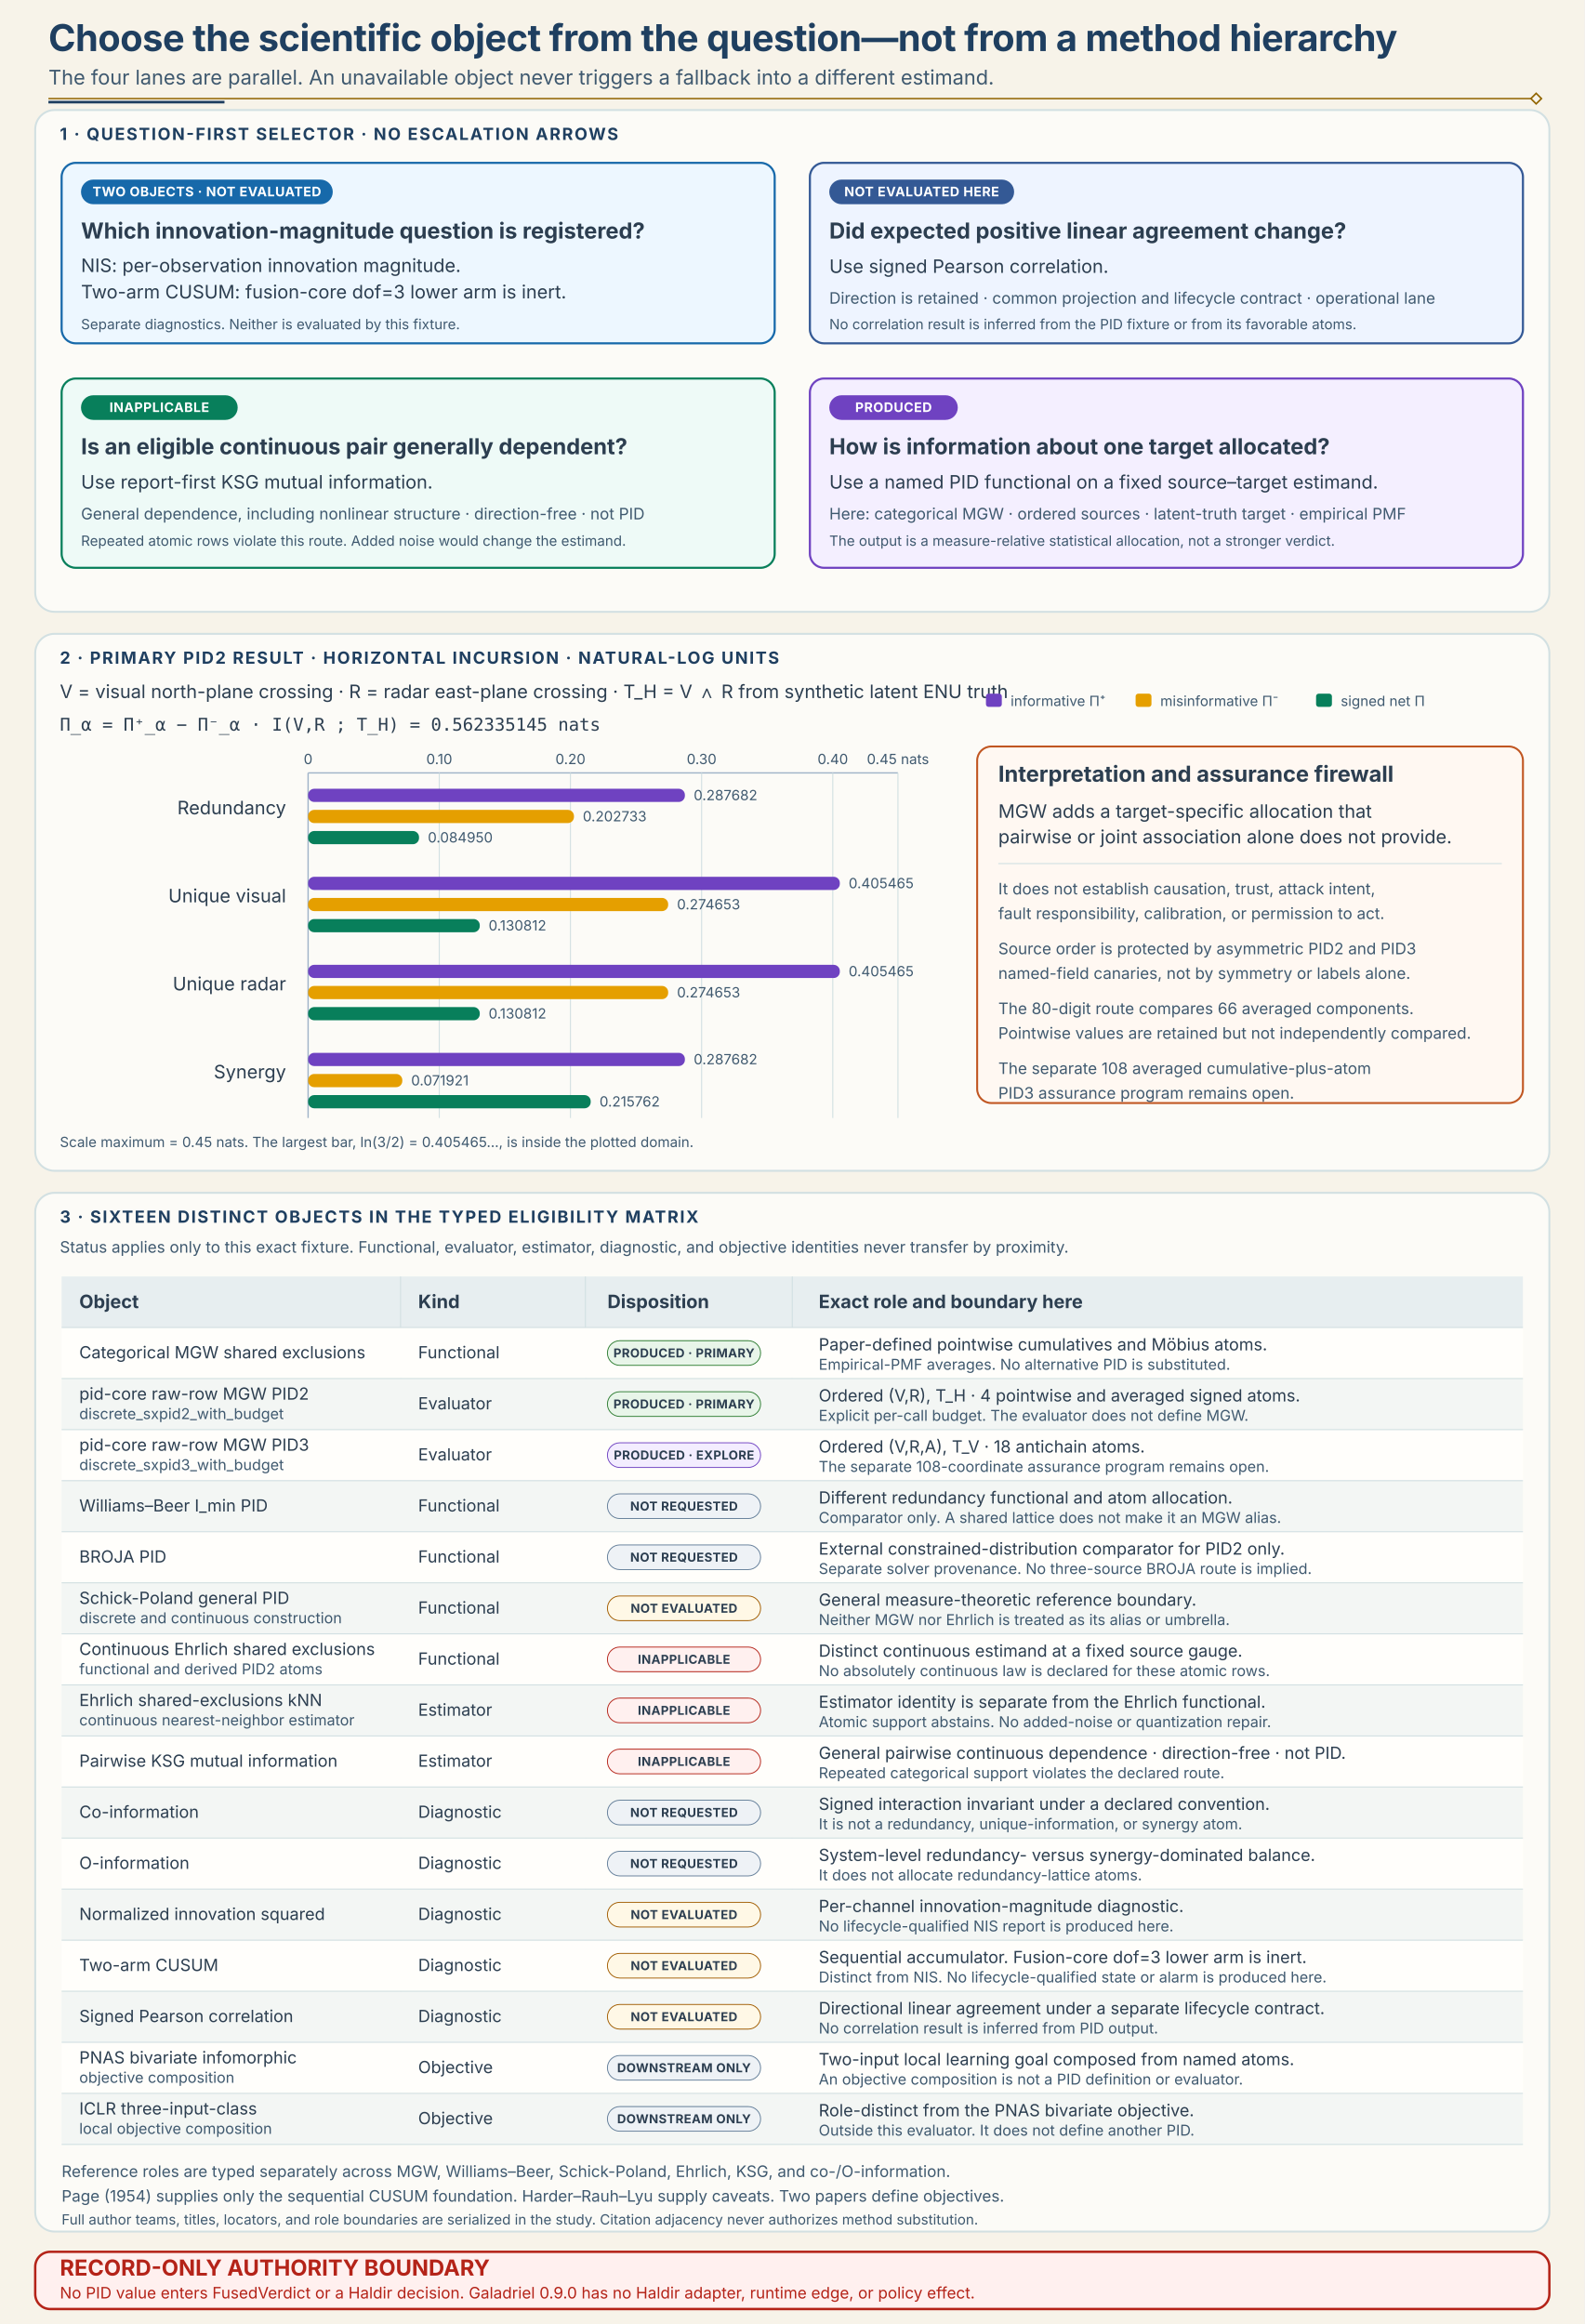
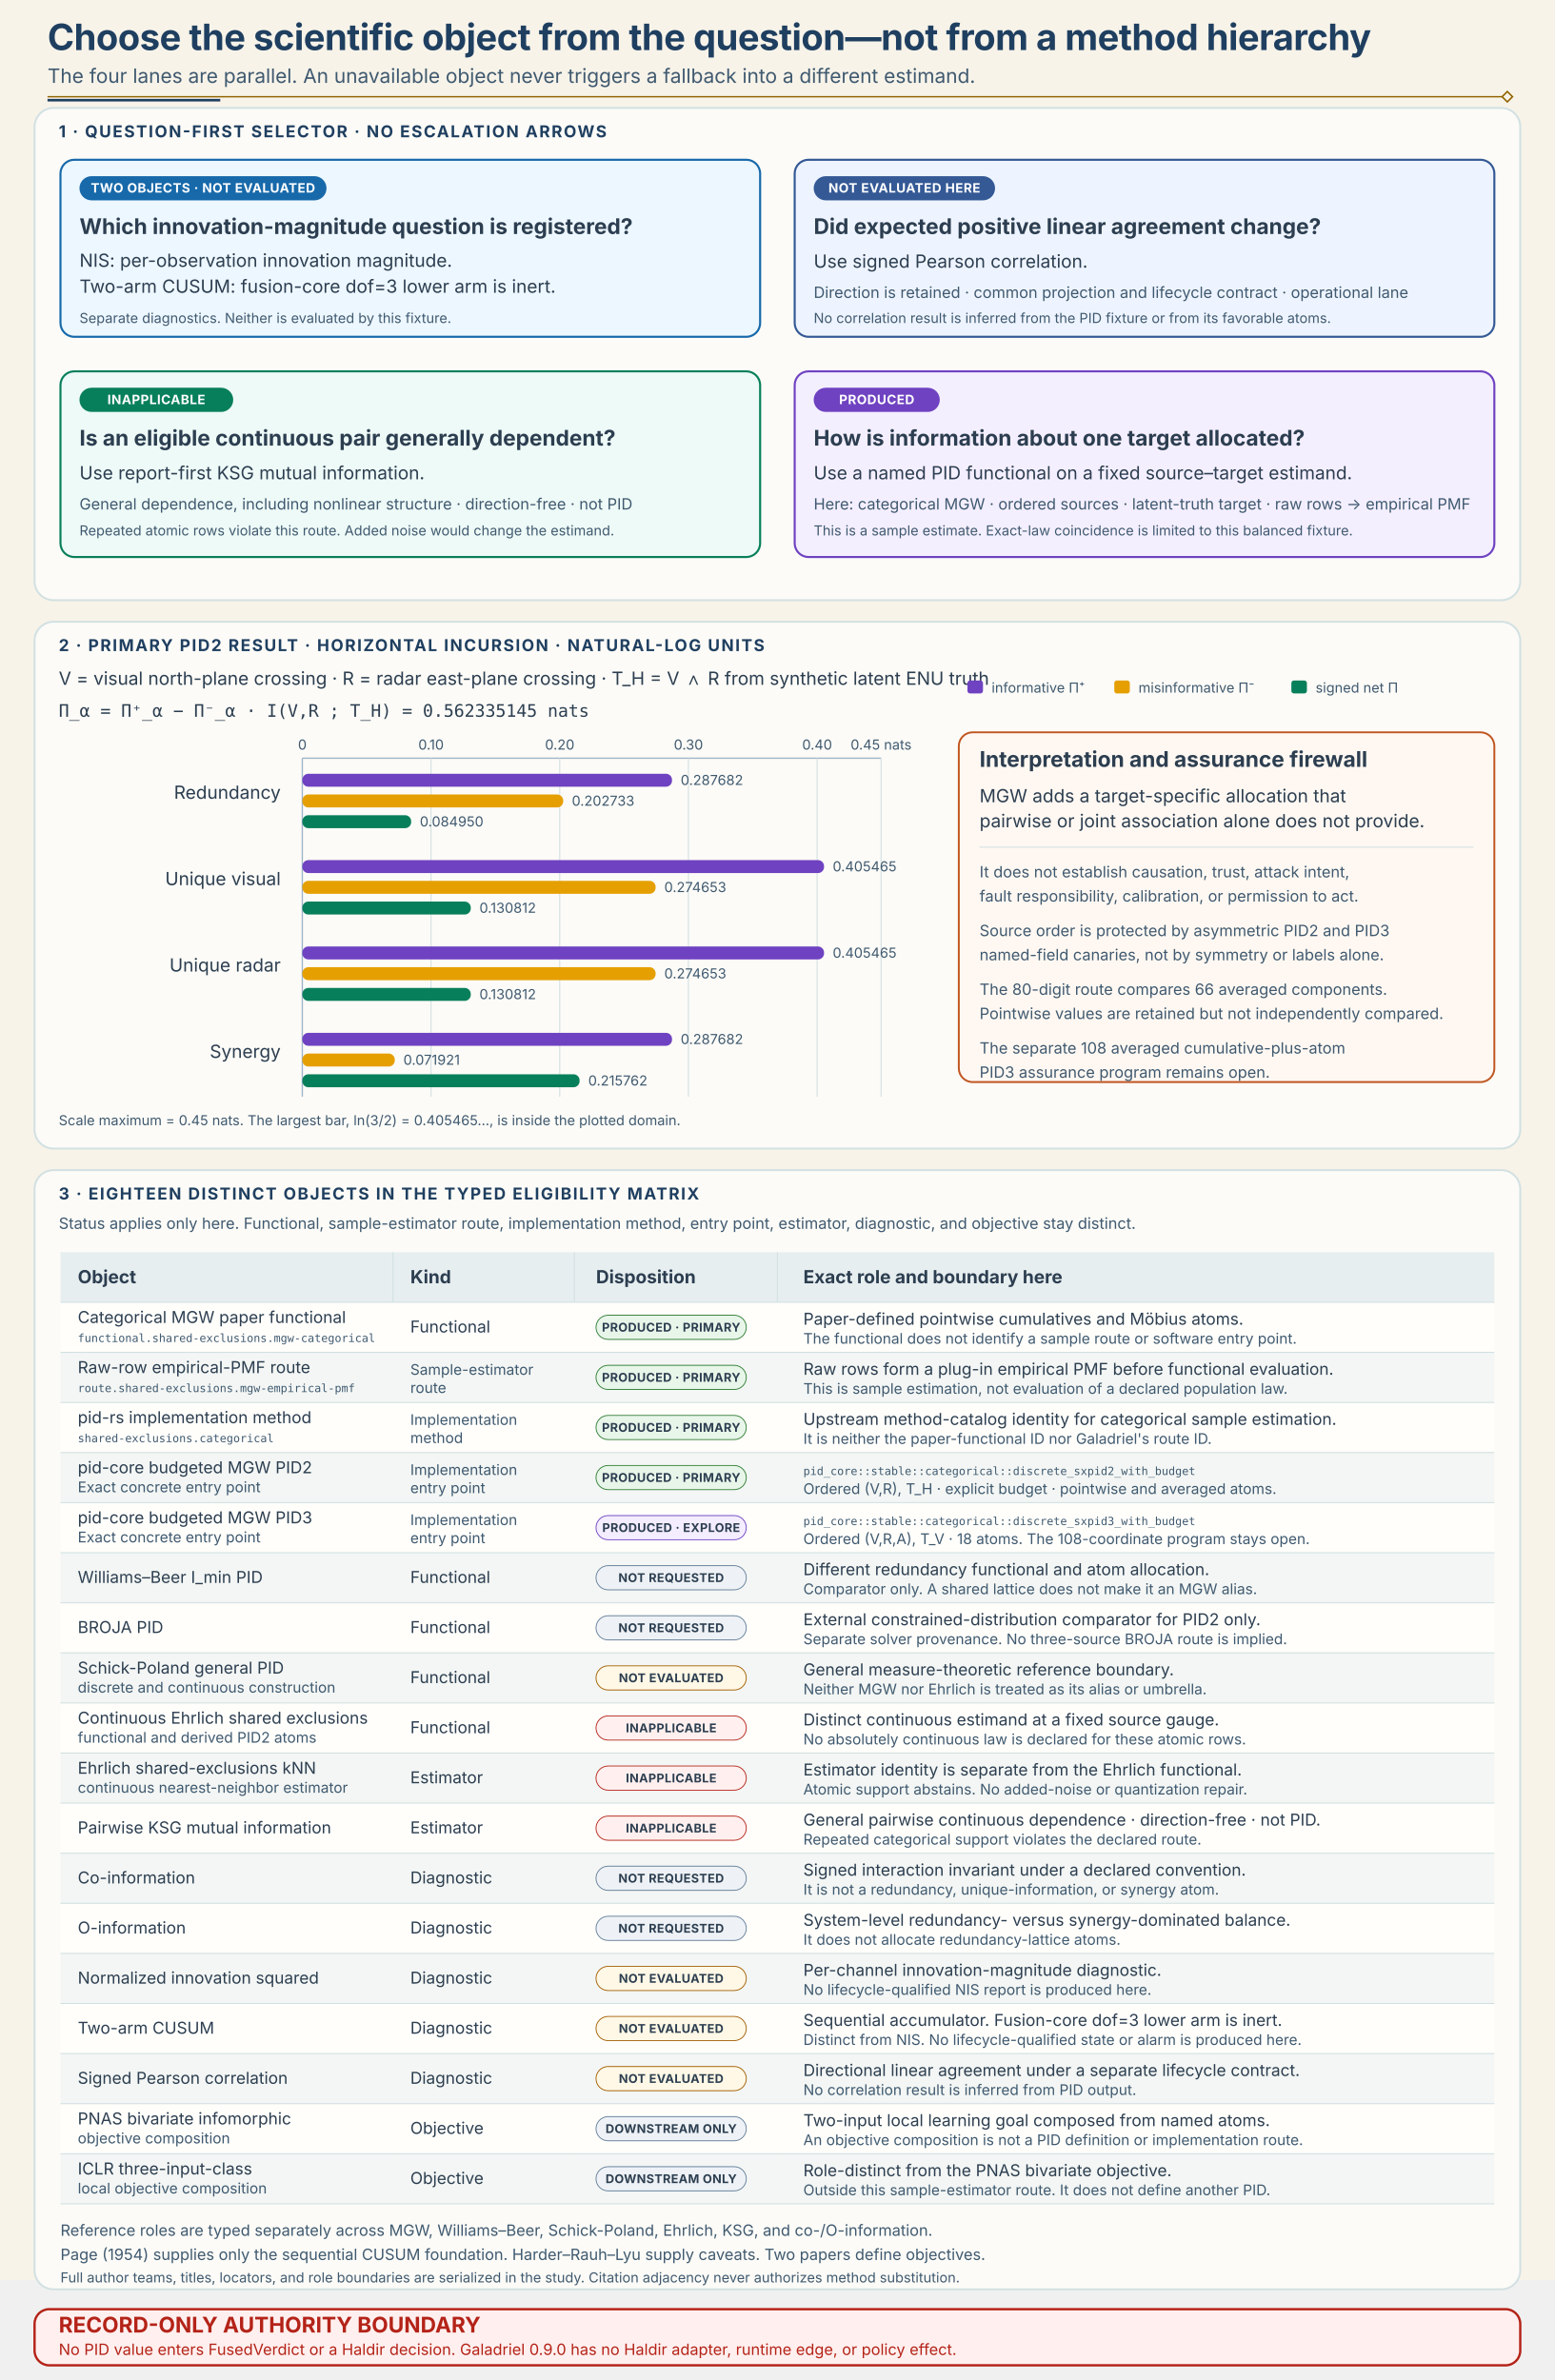
- <svg xmlns="http://www.w3.org/2000/svg" width="1800" height="2640" viewBox="0 0 1800 2640" role="img" aria-labelledby="title desc" xml:lang="en" focusable="false">
+ <svg xmlns="http://www.w3.org/2000/svg" width="1800" height="2756" viewBox="0 0 1800 2756" role="img" aria-labelledby="title desc" xml:lang="en" focusable="false">
  <defs>
    <style>
      text { font-family: "Source Sans 3", "Source Sans Pro", Inter, "IBM Plex Sans", Arial, Helvetica, sans-serif; }
      .title { font-size: 42px; font-weight: 700; letter-spacing: -0.5px; fill: #1F3F60; }
      .subtitle { font-size: 23px; fill: #3F596F; }
      .section { font-size: 19px; font-weight: 700; letter-spacing: 1.7px; fill: #1F3F60; }
      .node-title { font-size: 25px; font-weight: 700; fill: #2C3E50; }
      .body { font-size: 21px; fill: #2C3E50; }
      .small { font-size: 18px; fill: #3F596F; }
      .tiny { font-size: 16px; fill: #3F596F; }
      .table-main { font-size: 19px; fill: #2C3E50; }
      .table-small { font-size: 17px; fill: #3F596F; }
+       .table-id { font-family: "IBM Plex Mono", Menlo, Consolas, monospace; font-size: 13px; fill: #3F596F; }
      .equation { font-family: "IBM Plex Mono", Menlo, Consolas, monospace; font-size: 20px; fill: #2C3E50; }
      .lane { fill: #FCFBF7; stroke: #D2E0E2; stroke-width: 2.2; }
      .operational { fill: #edf7ff; stroke: #1769aa; stroke-width: 2.4; }
      .direction { fill: #eef4ff; stroke: #345995; stroke-width: 2.4; }
      .dependence { fill: #eefaf7; stroke: #087f5b; stroke-width: 2.4; }
      .pid { fill: #f4efff; stroke: #6f42c1; stroke-width: 2.4; }
      .warning { fill: #fff8f2; stroke: #c05621; stroke-width: 2.2; }
      .firewall { fill: #fff0ef; stroke: #b42318; stroke-width: 2.7; }
      .row-a { fill: #FFFEFB; }
      .row-b { fill: #F3F6F4; }
      .grid { stroke: #D2E0E2; stroke-width: 1.2; }
      .axis { stroke: #9fb3c8; stroke-width: 1.5; }
      .info { fill: #6f42c1; }
      .misinfo { fill: #e59f00; }
      .net { fill: #087f5b; }
      .produced { fill: #e8f5e9; stroke: #2e7d32; }
      .explore { fill: #f3edff; stroke: #6f42c1; }
      .inapplicable { fill: #fff0ef; stroke: #b42318; }
      .separate { fill: #eef2f6; stroke: #627d98; }
      .not-evaluated { fill: #fff8e6; stroke: #a15c00; }
      .badge { font-size: 14px; font-weight: 700; letter-spacing: 0.35px; fill: #2C3E50; }
      .badge-light { font-size: 15px; font-weight: 700; fill: #ffffff; letter-spacing: 0.45px; }
      .danger-text { fill: #B42318; }
      .title-rule { stroke: #916400; stroke-width: 1.6; }
      .title-rule-accent { stroke: #1F3F60; stroke-width: 3; }
      .registration-diamond { fill: #F7F3E9; stroke: #916400; stroke-width: 1.8; }
    </style>
  </defs>
  <rect width="1800" height="2640" fill="#F7F3E9" />
  <text x="55" y="58" class="title">Choose the scientific object from the question—not from a method hierarchy</text>
  <text x="55" y="96" class="subtitle">The four lanes are parallel. An unavailable object never triggers a fallback into a different estimand.</text>
  <line x1="55" y1="112" x2="1745" y2="112" class="title-rule" aria-hidden="true" />
  <line x1="55" y1="116" x2="255" y2="116" class="title-rule-accent" aria-hidden="true" />
  <path d="M1745 106 L1751 112 L1745 118 L1739 112 Z" class="registration-diamond" aria-hidden="true" />
  <rect x="40" y="125" width="1720" height="570" rx="22" class="lane" />
  <text x="68" y="159" class="section">1 · QUESTION-FIRST SELECTOR · NO ESCALATION ARROWS</text>
  <rect x="70" y="185" width="810" height="205" rx="16" class="operational" />
  <rect x="92" y="204" width="286" height="28" rx="14" fill="#1769aa" />
  <text x="235" y="223" text-anchor="middle" class="badge-light">TWO OBJECTS · NOT EVALUATED</text>
  <text x="92" y="271" class="node-title">Which innovation-magnitude question is registered?</text>
  <text x="92" y="309" class="body">NIS: per-observation innovation magnitude.</text>
  <text x="92" y="339" class="body">Two-arm CUSUM: fusion-core dof=3 lower arm is inert.</text>
  <text x="92" y="374" class="tiny">Separate diagnostics. Neither is evaluated by this fixture.</text>
  <rect x="920" y="185" width="810" height="205" rx="16" class="direction" />
  <rect x="942" y="204" width="210" height="28" rx="14" fill="#345995" />
  <text x="1047" y="223" text-anchor="middle" class="badge-light">NOT EVALUATED HERE</text>
  <text x="942" y="271" class="node-title">Did expected positive linear agreement change?</text>
  <text x="942" y="310" class="body">Use signed Pearson correlation.</text>
  <text x="942" y="345" class="small">Direction is retained · common projection and lifecycle contract · operational lane</text>
  <text x="942" y="374" class="tiny">No correlation result is inferred from the PID fixture or from its favorable atoms.</text>
  <rect x="70" y="430" width="810" height="215" rx="16" class="dependence" />
  <rect x="92" y="449" width="178" height="28" rx="14" fill="#087f5b" />
  <text x="181" y="468" text-anchor="middle" class="badge-light">INAPPLICABLE</text>
  <text x="92" y="516" class="node-title">Is an eligible continuous pair generally dependent?</text>
  <text x="92" y="555" class="body">Use report-first KSG mutual information.</text>
  <text x="92" y="590" class="small">General dependence, including nonlinear structure · direction-free · not PID</text>
  <text x="92" y="620" class="tiny">Repeated atomic rows violate this route. Added noise would change the estimand.</text>
  <rect x="920" y="430" width="810" height="215" rx="16" class="pid" />
  <rect x="942" y="449" width="146" height="28" rx="14" fill="#6f42c1" />
  <text x="1015" y="468" text-anchor="middle" class="badge-light">PRODUCED</text>
  <text x="942" y="516" class="node-title">How is information about one target allocated?</text>
  <text x="942" y="555" class="body">Use a named PID functional on a fixed source–target estimand.</text>
-   <text x="942" y="590" class="small">Here: categorical MGW · ordered sources · latent-truth target · empirical PMF</text>
-   <text x="942" y="620" class="tiny">The output is a measure-relative statistical allocation, not a stronger verdict.</text>
+   <text x="942" y="590" class="small">Here: categorical MGW · ordered sources · latent-truth target · raw rows → empirical PMF</text>
+   <text x="942" y="620" class="tiny">This is a sample estimate. Exact-law coincidence is limited to this balanced fixture.</text>
  <rect x="40" y="720" width="1720" height="610" rx="22" class="lane" />
  <text x="68" y="754" class="section">2 · PRIMARY PID2 RESULT · HORIZONTAL INCURSION · NATURAL-LOG UNITS</text>
  <text x="68" y="793" class="body">V = visual north-plane crossing · R = radar east-plane crossing · T_H = V ∧ R from synthetic latent ENU truth</text>
  <text x="68" y="830" class="equation">Π_α = Π⁺_α − Π⁻_α     ·     I(V,R ; T_H) = 0.562335145 nats</text>
  <rect x="1120" y="788" width="18" height="15" rx="3" class="info" />
  <text x="1148" y="802" class="tiny">informative Π⁺</text>
  <rect x="1290" y="788" width="18" height="15" rx="3" class="misinfo" />
  <text x="1318" y="802" class="tiny">misinformative Π⁻</text>
  <rect x="1495" y="788" width="18" height="15" rx="3" class="net" />
  <text x="1523" y="802" class="tiny">signed net Π</text>
  <text x="350" y="868" text-anchor="middle" class="tiny">0</text>
  <text x="499" y="868" text-anchor="middle" class="tiny">0.10</text>
  <text x="648" y="868" text-anchor="middle" class="tiny">0.20</text>
  <text x="797" y="868" text-anchor="middle" class="tiny">0.30</text>
  <text x="946" y="868" text-anchor="middle" class="tiny">0.40</text>
  <text x="1020" y="868" text-anchor="middle" class="tiny">0.45 nats</text>
  <line x1="350" y1="878" x2="1020" y2="878" class="axis" />
  <line x1="350" y1="878" x2="350" y2="1270" class="axis" />
  <line x1="499" y1="878" x2="499" y2="1270" class="grid" />
  <line x1="648" y1="878" x2="648" y2="1270" class="grid" />
  <line x1="797" y1="878" x2="797" y2="1270" class="grid" />
  <line x1="946" y1="878" x2="946" y2="1270" class="grid" />
  <line x1="1020" y1="878" x2="1020" y2="1270" class="grid" />
  <text x="325" y="925" text-anchor="end" class="body">Redundancy</text>
  <rect x="350" y="896" width="428" height="15" rx="7" class="info" />
  <rect x="350" y="920" width="302" height="15" rx="7" class="misinfo" />
  <rect x="350" y="944" width="126" height="15" rx="7" class="net" />
  <text x="788" y="909" class="tiny">0.287682</text>
  <text x="662" y="933" class="tiny">0.202733</text>
  <text x="486" y="957" class="tiny">0.084950</text>
  <text x="325" y="1025" text-anchor="end" class="body">Unique visual</text>
  <rect x="350" y="996" width="604" height="15" rx="7" class="info" />
  <rect x="350" y="1020" width="409" height="15" rx="7" class="misinfo" />
  <rect x="350" y="1044" width="195" height="15" rx="7" class="net" />
  <text x="964" y="1009" class="tiny">0.405465</text>
  <text x="769" y="1033" class="tiny">0.274653</text>
  <text x="555" y="1057" class="tiny">0.130812</text>
  <text x="325" y="1125" text-anchor="end" class="body">Unique radar</text>
  <rect x="350" y="1096" width="604" height="15" rx="7" class="info" />
  <rect x="350" y="1120" width="409" height="15" rx="7" class="misinfo" />
  <rect x="350" y="1144" width="195" height="15" rx="7" class="net" />
  <text x="964" y="1109" class="tiny">0.405465</text>
  <text x="769" y="1133" class="tiny">0.274653</text>
  <text x="555" y="1157" class="tiny">0.130812</text>
  <text x="325" y="1225" text-anchor="end" class="body">Synergy</text>
  <rect x="350" y="1196" width="428" height="15" rx="7" class="info" />
  <rect x="350" y="1220" width="107" height="15" rx="7" class="misinfo" />
  <rect x="350" y="1244" width="321" height="15" rx="7" class="net" />
  <text x="788" y="1209" class="tiny">0.287682</text>
  <text x="467" y="1233" class="tiny">0.071921</text>
  <text x="681" y="1257" class="tiny">0.215762</text>
  <rect x="1110" y="848" width="620" height="405" rx="16" class="warning" />
  <text x="1134" y="888" class="node-title">Interpretation and assurance firewall</text>
  <text x="1134" y="929" class="body">MGW adds a target-specific allocation that</text>
  <text x="1134" y="958" class="body">pairwise or joint association alone does not provide.</text>
  <line x1="1134" y1="981" x2="1706" y2="981" class="grid" />
  <text x="1134" y="1016" class="small">It does not establish causation, trust, attack intent,</text>
  <text x="1134" y="1044" class="small">fault responsibility, calibration, or permission to act.</text>
  <text x="1134" y="1084" class="small">Source order is protected by asymmetric PID2 and PID3</text>
  <text x="1134" y="1112" class="small">named-field canaries, not by symmetry or labels alone.</text>
  <text x="1134" y="1152" class="small">The 80-digit route compares 66 averaged components.</text>
  <text x="1134" y="1180" class="small">Pointwise values are retained but not independently compared.</text>
  <text x="1134" y="1220" class="small">The separate 108 averaged cumulative-plus-atom</text>
  <text x="1134" y="1248" class="small">PID3 assurance program remains open.</text>
  <text x="68" y="1303" class="tiny">Scale maximum = 0.45 nats. The largest bar, ln(3/2) = 0.405465…, is inside the plotted domain.</text>
-   <rect x="40" y="1355" width="1720" height="1180" rx="22" class="lane" />
-   <text x="68" y="1389" class="section">3 · SIXTEEN DISTINCT OBJECTS IN THE TYPED ELIGIBILITY MATRIX</text>
-   <text x="68" y="1423" class="small">Status applies only to this exact fixture. Functional, evaluator, estimator, diagnostic, and objective identities never transfer by proximity.</text>
+   <rect x="40" y="1355" width="1720" height="1296" rx="22" class="lane" />
+   <text x="68" y="1389" class="section">3 · EIGHTEEN DISTINCT OBJECTS IN THE TYPED ELIGIBILITY MATRIX</text>
+   <text x="68" y="1423" class="small">Status applies only here. Functional, sample-estimator route, implementation method, entry point, estimator, diagnostic, and objective stay distinct.</text>
  <rect x="70" y="1450" width="1660" height="58" fill="#E7EEF0" />
  <text x="90" y="1486" class="body" font-weight="700">Object</text>
  <text x="475" y="1486" class="body" font-weight="700">Kind</text>
  <text x="690" y="1486" class="body" font-weight="700">Disposition</text>
  <text x="930" y="1486" class="body" font-weight="700">Exact role and boundary here</text>
-   <line x1="455" y1="1450" x2="455" y2="2436" class="grid" />
-   <line x1="665" y1="1450" x2="665" y2="2436" class="grid" />
-   <line x1="900" y1="1450" x2="900" y2="2436" class="grid" />
+   <line x1="455" y1="1450" x2="455" y2="2552" class="grid" />
+   <line x1="665" y1="1450" x2="665" y2="2552" class="grid" />
+   <line x1="900" y1="1450" x2="900" y2="2552" class="grid" />
  <rect x="70" y="1508" width="1660" height="58" class="row-a" />
-   <text x="90" y="1543" class="table-main">Categorical MGW shared exclusions</text>
+   <text x="90" y="1532" class="table-main">Categorical MGW paper functional</text>
+   <text x="90" y="1554" class="table-id">functional.shared-exclusions.mgw-categorical</text>
  <text x="475" y="1543" class="table-main">Functional</text>
  <rect x="690" y="1523" width="174" height="28" rx="14" class="produced" />
  <text x="777" y="1542" text-anchor="middle" class="badge">PRODUCED · PRIMARY</text>
  <text x="930" y="1534" class="table-main">Paper-defined pointwise cumulatives and Möbius atoms.</text>
-   <text x="930" y="1556" class="table-small">Empirical-PMF averages. No alternative PID is substituted.</text>
+   <text x="930" y="1556" class="table-small">The functional does not identify a sample route or software entry point.</text>
  <rect x="70" y="1566" width="1660" height="58" class="row-b" />
-   <text x="90" y="1590" class="table-main">pid-core raw-row MGW PID2</text>
-   <text x="90" y="1612" class="table-small">discrete_sxpid2_with_budget</text>
-   <text x="475" y="1601" class="table-main">Evaluator</text>
+   <text x="90" y="1590" class="table-main">Raw-row empirical-PMF route</text>
+   <text x="90" y="1612" class="table-id">route.shared-exclusions.mgw-empirical-pmf</text>
+   <text x="475" y="1592" class="table-small">Sample-estimator</text>
+   <text x="475" y="1613" class="table-small">route</text>
  <rect x="690" y="1581" width="174" height="28" rx="14" class="produced" />
  <text x="777" y="1600" text-anchor="middle" class="badge">PRODUCED · PRIMARY</text>
-   <text x="930" y="1592" class="table-main">Ordered (V,R), T_H · 4 pointwise and averaged signed atoms.</text>
-   <text x="930" y="1614" class="table-small">Explicit per-call budget. The evaluator does not define MGW.</text>
+   <text x="930" y="1592" class="table-main">Raw rows form a plug-in empirical PMF before functional evaluation.</text>
+   <text x="930" y="1614" class="table-small">This is sample estimation, not evaluation of a declared population law.</text>
  <rect x="70" y="1624" width="1660" height="58" class="row-a" />
-   <text x="90" y="1648" class="table-main">pid-core raw-row MGW PID3</text>
-   <text x="90" y="1670" class="table-small">discrete_sxpid3_with_budget</text>
-   <text x="475" y="1659" class="table-main">Evaluator</text>
-   <rect x="690" y="1639" width="174" height="28" rx="14" class="explore" />
-   <text x="777" y="1658" text-anchor="middle" class="badge">PRODUCED · EXPLORE</text>
-   <text x="930" y="1650" class="table-main">Ordered (V,R,A), T_V · 18 antichain atoms.</text>
-   <text x="930" y="1672" class="table-small">The separate 108-coordinate assurance program remains open.</text>
+   <text x="90" y="1648" class="table-main">pid-rs implementation method</text>
+   <text x="90" y="1670" class="table-id">shared-exclusions.categorical</text>
+   <text x="475" y="1650" class="table-small">Implementation</text>
+   <text x="475" y="1671" class="table-small">method</text>
+   <rect x="690" y="1639" width="174" height="28" rx="14" class="produced" />
+   <text x="777" y="1658" text-anchor="middle" class="badge">PRODUCED · PRIMARY</text>
+   <text x="930" y="1650" class="table-main">Upstream method-catalog identity for categorical sample estimation.</text>
+   <text x="930" y="1672" class="table-small">It is neither the paper-functional ID nor Galadriel's route ID.</text>
  <rect x="70" y="1682" width="1660" height="58" class="row-b" />
-   <text x="90" y="1717" class="table-main">Williams–Beer I_min PID</text>
-   <text x="475" y="1717" class="table-main">Functional</text>
-   <rect x="690" y="1697" width="174" height="28" rx="14" class="separate" />
-   <text x="777" y="1716" text-anchor="middle" class="badge">NOT REQUESTED</text>
-   <text x="930" y="1708" class="table-main">Different redundancy functional and atom allocation.</text>
-   <text x="930" y="1730" class="table-small">Comparator only. A shared lattice does not make it an MGW alias.</text>
+   <text x="90" y="1706" class="table-main">pid-core budgeted MGW PID2</text>
+   <text x="90" y="1728" class="table-small">Exact concrete entry point</text>
+   <text x="475" y="1708" class="table-small">Implementation</text>
+   <text x="475" y="1729" class="table-small">entry point</text>
+   <rect x="690" y="1697" width="174" height="28" rx="14" class="produced" />
+   <text x="777" y="1716" text-anchor="middle" class="badge">PRODUCED · PRIMARY</text>
+   <text x="930" y="1708" class="table-id">pid_core::stable::categorical::discrete_sxpid2_with_budget</text>
+   <text x="930" y="1730" class="table-small">Ordered (V,R), T_H · explicit budget · pointwise and averaged atoms.</text>
  <rect x="70" y="1740" width="1660" height="58" class="row-a" />
-   <text x="90" y="1775" class="table-main">BROJA PID</text>
-   <text x="475" y="1775" class="table-main">Functional</text>
-   <rect x="690" y="1755" width="174" height="28" rx="14" class="separate" />
-   <text x="777" y="1774" text-anchor="middle" class="badge">NOT REQUESTED</text>
-   <text x="930" y="1766" class="table-main">External constrained-distribution comparator for PID2 only.</text>
-   <text x="930" y="1788" class="table-small">Separate solver provenance. No three-source BROJA route is implied.</text>
+   <text x="90" y="1764" class="table-main">pid-core budgeted MGW PID3</text>
+   <text x="90" y="1786" class="table-small">Exact concrete entry point</text>
+   <text x="475" y="1766" class="table-small">Implementation</text>
+   <text x="475" y="1787" class="table-small">entry point</text>
+   <rect x="690" y="1755" width="174" height="28" rx="14" class="explore" />
+   <text x="777" y="1774" text-anchor="middle" class="badge">PRODUCED · EXPLORE</text>
+   <text x="930" y="1766" class="table-id">pid_core::stable::categorical::discrete_sxpid3_with_budget</text>
+   <text x="930" y="1788" class="table-small">Ordered (V,R,A), T_V · 18 atoms. The 108-coordinate program stays open.</text>
  <rect x="70" y="1798" width="1660" height="58" class="row-b" />
-   <text x="90" y="1822" class="table-main">Schick-Poland general PID</text>
-   <text x="90" y="1844" class="table-small">discrete and continuous construction</text>
+   <text x="90" y="1833" class="table-main">Williams–Beer I_min PID</text>
  <text x="475" y="1833" class="table-main">Functional</text>
-   <rect x="690" y="1813" width="174" height="28" rx="14" class="not-evaluated" />
-   <text x="777" y="1832" text-anchor="middle" class="badge">NOT EVALUATED</text>
-   <text x="930" y="1824" class="table-main">General measure-theoretic reference boundary.</text>
-   <text x="930" y="1846" class="table-small">Neither MGW nor Ehrlich is treated as its alias or umbrella.</text>
+   <rect x="690" y="1813" width="174" height="28" rx="14" class="separate" />
+   <text x="777" y="1832" text-anchor="middle" class="badge">NOT REQUESTED</text>
+   <text x="930" y="1824" class="table-main">Different redundancy functional and atom allocation.</text>
+   <text x="930" y="1846" class="table-small">Comparator only. A shared lattice does not make it an MGW alias.</text>
  <rect x="70" y="1856" width="1660" height="58" class="row-a" />
-   <text x="90" y="1880" class="table-main">Continuous Ehrlich shared exclusions</text>
-   <text x="90" y="1902" class="table-small">functional and derived PID2 atoms</text>
+   <text x="90" y="1891" class="table-main">BROJA PID</text>
  <text x="475" y="1891" class="table-main">Functional</text>
-   <rect x="690" y="1871" width="174" height="28" rx="14" class="inapplicable" />
-   <text x="777" y="1890" text-anchor="middle" class="badge">INAPPLICABLE</text>
-   <text x="930" y="1882" class="table-main">Distinct continuous estimand at a fixed source gauge.</text>
-   <text x="930" y="1904" class="table-small">No absolutely continuous law is declared for these atomic rows.</text>
+   <rect x="690" y="1871" width="174" height="28" rx="14" class="separate" />
+   <text x="777" y="1890" text-anchor="middle" class="badge">NOT REQUESTED</text>
+   <text x="930" y="1882" class="table-main">External constrained-distribution comparator for PID2 only.</text>
+   <text x="930" y="1904" class="table-small">Separate solver provenance. No three-source BROJA route is implied.</text>
  <rect x="70" y="1914" width="1660" height="58" class="row-b" />
-   <text x="90" y="1938" class="table-main">Ehrlich shared-exclusions kNN</text>
-   <text x="90" y="1960" class="table-small">continuous nearest-neighbor estimator</text>
-   <text x="475" y="1949" class="table-main">Estimator</text>
-   <rect x="690" y="1929" width="174" height="28" rx="14" class="inapplicable" />
-   <text x="777" y="1948" text-anchor="middle" class="badge">INAPPLICABLE</text>
-   <text x="930" y="1940" class="table-main">Estimator identity is separate from the Ehrlich functional.</text>
-   <text x="930" y="1962" class="table-small">Atomic support abstains. No added-noise or quantization repair.</text>
+   <text x="90" y="1938" class="table-main">Schick-Poland general PID</text>
+   <text x="90" y="1960" class="table-small">discrete and continuous construction</text>
+   <text x="475" y="1949" class="table-main">Functional</text>
+   <rect x="690" y="1929" width="174" height="28" rx="14" class="not-evaluated" />
+   <text x="777" y="1948" text-anchor="middle" class="badge">NOT EVALUATED</text>
+   <text x="930" y="1940" class="table-main">General measure-theoretic reference boundary.</text>
+   <text x="930" y="1962" class="table-small">Neither MGW nor Ehrlich is treated as its alias or umbrella.</text>
  <rect x="70" y="1972" width="1660" height="58" class="row-a" />
-   <text x="90" y="2007" class="table-main">Pairwise KSG mutual information</text>
-   <text x="475" y="2007" class="table-main">Estimator</text>
+   <text x="90" y="1996" class="table-main">Continuous Ehrlich shared exclusions</text>
+   <text x="90" y="2018" class="table-small">functional and derived PID2 atoms</text>
+   <text x="475" y="2007" class="table-main">Functional</text>
  <rect x="690" y="1987" width="174" height="28" rx="14" class="inapplicable" />
  <text x="777" y="2006" text-anchor="middle" class="badge">INAPPLICABLE</text>
-   <text x="930" y="1998" class="table-main">General pairwise continuous dependence · direction-free · not PID.</text>
-   <text x="930" y="2020" class="table-small">Repeated categorical support violates the declared route.</text>
+   <text x="930" y="1998" class="table-main">Distinct continuous estimand at a fixed source gauge.</text>
+   <text x="930" y="2020" class="table-small">No absolutely continuous law is declared for these atomic rows.</text>
  <rect x="70" y="2030" width="1660" height="58" class="row-b" />
-   <text x="90" y="2065" class="table-main">Co-information</text>
-   <text x="475" y="2065" class="table-main">Diagnostic</text>
-   <rect x="690" y="2045" width="174" height="28" rx="14" class="separate" />
-   <text x="777" y="2064" text-anchor="middle" class="badge">NOT REQUESTED</text>
-   <text x="930" y="2056" class="table-main">Signed interaction invariant under a declared convention.</text>
-   <text x="930" y="2078" class="table-small">It is not a redundancy, unique-information, or synergy atom.</text>
+   <text x="90" y="2054" class="table-main">Ehrlich shared-exclusions kNN</text>
+   <text x="90" y="2076" class="table-small">continuous nearest-neighbor estimator</text>
+   <text x="475" y="2065" class="table-main">Estimator</text>
+   <rect x="690" y="2045" width="174" height="28" rx="14" class="inapplicable" />
+   <text x="777" y="2064" text-anchor="middle" class="badge">INAPPLICABLE</text>
+   <text x="930" y="2056" class="table-main">Estimator identity is separate from the Ehrlich functional.</text>
+   <text x="930" y="2078" class="table-small">Atomic support abstains. No added-noise or quantization repair.</text>
  <rect x="70" y="2088" width="1660" height="58" class="row-a" />
-   <text x="90" y="2123" class="table-main">O-information</text>
-   <text x="475" y="2123" class="table-main">Diagnostic</text>
-   <rect x="690" y="2103" width="174" height="28" rx="14" class="separate" />
-   <text x="777" y="2122" text-anchor="middle" class="badge">NOT REQUESTED</text>
-   <text x="930" y="2114" class="table-main">System-level redundancy- versus synergy-dominated balance.</text>
-   <text x="930" y="2136" class="table-small">It does not allocate redundancy-lattice atoms.</text>
+   <text x="90" y="2123" class="table-main">Pairwise KSG mutual information</text>
+   <text x="475" y="2123" class="table-main">Estimator</text>
+   <rect x="690" y="2103" width="174" height="28" rx="14" class="inapplicable" />
+   <text x="777" y="2122" text-anchor="middle" class="badge">INAPPLICABLE</text>
+   <text x="930" y="2114" class="table-main">General pairwise continuous dependence · direction-free · not PID.</text>
+   <text x="930" y="2136" class="table-small">Repeated categorical support violates the declared route.</text>
  <rect x="70" y="2146" width="1660" height="58" class="row-b" />
-   <text x="90" y="2181" class="table-main">Normalized innovation squared</text>
+   <text x="90" y="2181" class="table-main">Co-information</text>
  <text x="475" y="2181" class="table-main">Diagnostic</text>
-   <rect x="690" y="2161" width="174" height="28" rx="14" class="not-evaluated" />
-   <text x="777" y="2180" text-anchor="middle" class="badge">NOT EVALUATED</text>
-   <text x="930" y="2172" class="table-main">Per-channel innovation-magnitude diagnostic.</text>
-   <text x="930" y="2194" class="table-small">No lifecycle-qualified NIS report is produced here.</text>
+   <rect x="690" y="2161" width="174" height="28" rx="14" class="separate" />
+   <text x="777" y="2180" text-anchor="middle" class="badge">NOT REQUESTED</text>
+   <text x="930" y="2172" class="table-main">Signed interaction invariant under a declared convention.</text>
+   <text x="930" y="2194" class="table-small">It is not a redundancy, unique-information, or synergy atom.</text>
  <rect x="70" y="2204" width="1660" height="58" class="row-a" />
-   <text x="90" y="2239" class="table-main">Two-arm CUSUM</text>
+   <text x="90" y="2239" class="table-main">O-information</text>
  <text x="475" y="2239" class="table-main">Diagnostic</text>
-   <rect x="690" y="2219" width="174" height="28" rx="14" class="not-evaluated" />
-   <text x="777" y="2238" text-anchor="middle" class="badge">NOT EVALUATED</text>
-   <text x="930" y="2230" class="table-main">Sequential accumulator. Fusion-core dof=3 lower arm is inert.</text>
-   <text x="930" y="2252" class="table-small">Distinct from NIS. No lifecycle-qualified state or alarm is produced here.</text>
+   <rect x="690" y="2219" width="174" height="28" rx="14" class="separate" />
+   <text x="777" y="2238" text-anchor="middle" class="badge">NOT REQUESTED</text>
+   <text x="930" y="2230" class="table-main">System-level redundancy- versus synergy-dominated balance.</text>
+   <text x="930" y="2252" class="table-small">It does not allocate redundancy-lattice atoms.</text>
  <rect x="70" y="2262" width="1660" height="58" class="row-b" />
-   <text x="90" y="2297" class="table-main">Signed Pearson correlation</text>
+   <text x="90" y="2297" class="table-main">Normalized innovation squared</text>
  <text x="475" y="2297" class="table-main">Diagnostic</text>
  <rect x="690" y="2277" width="174" height="28" rx="14" class="not-evaluated" />
  <text x="777" y="2296" text-anchor="middle" class="badge">NOT EVALUATED</text>
-   <text x="930" y="2288" class="table-main">Directional linear agreement under a separate lifecycle contract.</text>
-   <text x="930" y="2310" class="table-small">No correlation result is inferred from PID output.</text>
+   <text x="930" y="2288" class="table-main">Per-channel innovation-magnitude diagnostic.</text>
+   <text x="930" y="2310" class="table-small">No lifecycle-qualified NIS report is produced here.</text>
  <rect x="70" y="2320" width="1660" height="58" class="row-a" />
-   <text x="90" y="2344" class="table-main">PNAS bivariate infomorphic</text>
-   <text x="90" y="2366" class="table-small">objective composition</text>
-   <text x="475" y="2355" class="table-main">Objective</text>
-   <rect x="690" y="2335" width="174" height="28" rx="14" class="separate" />
-   <text x="777" y="2354" text-anchor="middle" class="badge">DOWNSTREAM ONLY</text>
-   <text x="930" y="2346" class="table-main">Two-input local learning goal composed from named atoms.</text>
-   <text x="930" y="2368" class="table-small">An objective composition is not a PID definition or evaluator.</text>
+   <text x="90" y="2355" class="table-main">Two-arm CUSUM</text>
+   <text x="475" y="2355" class="table-main">Diagnostic</text>
+   <rect x="690" y="2335" width="174" height="28" rx="14" class="not-evaluated" />
+   <text x="777" y="2354" text-anchor="middle" class="badge">NOT EVALUATED</text>
+   <text x="930" y="2346" class="table-main">Sequential accumulator. Fusion-core dof=3 lower arm is inert.</text>
+   <text x="930" y="2368" class="table-small">Distinct from NIS. No lifecycle-qualified state or alarm is produced here.</text>
  <rect x="70" y="2378" width="1660" height="58" class="row-b" />
-   <text x="90" y="2402" class="table-main">ICLR three-input-class</text>
-   <text x="90" y="2424" class="table-small">local objective composition</text>
-   <text x="475" y="2413" class="table-main">Objective</text>
-   <rect x="690" y="2393" width="174" height="28" rx="14" class="separate" />
-   <text x="777" y="2412" text-anchor="middle" class="badge">DOWNSTREAM ONLY</text>
-   <text x="930" y="2404" class="table-main">Role-distinct from the PNAS bivariate objective.</text>
-   <text x="930" y="2426" class="table-small">Outside this evaluator. It does not define another PID.</text>
+   <text x="90" y="2413" class="table-main">Signed Pearson correlation</text>
+   <text x="475" y="2413" class="table-main">Diagnostic</text>
+   <rect x="690" y="2393" width="174" height="28" rx="14" class="not-evaluated" />
+   <text x="777" y="2412" text-anchor="middle" class="badge">NOT EVALUATED</text>
+   <text x="930" y="2404" class="table-main">Directional linear agreement under a separate lifecycle contract.</text>
+   <text x="930" y="2426" class="table-small">No correlation result is inferred from PID output.</text>
+   <rect x="70" y="2436" width="1660" height="58" class="row-a" />
+   <text x="90" y="2460" class="table-main">PNAS bivariate infomorphic</text>
+   <text x="90" y="2482" class="table-small">objective composition</text>
+   <text x="475" y="2471" class="table-main">Objective</text>
+   <rect x="690" y="2451" width="174" height="28" rx="14" class="separate" />
+   <text x="777" y="2470" text-anchor="middle" class="badge">DOWNSTREAM ONLY</text>
+   <text x="930" y="2462" class="table-main">Two-input local learning goal composed from named atoms.</text>
+   <text x="930" y="2484" class="table-small">An objective composition is not a PID definition or implementation route.</text>
+   <rect x="70" y="2494" width="1660" height="58" class="row-b" />
+   <text x="90" y="2518" class="table-main">ICLR three-input-class</text>
+   <text x="90" y="2540" class="table-small">local objective composition</text>
+   <text x="475" y="2529" class="table-main">Objective</text>
+   <rect x="690" y="2509" width="174" height="28" rx="14" class="separate" />
+   <text x="777" y="2528" text-anchor="middle" class="badge">DOWNSTREAM ONLY</text>
+   <text x="930" y="2520" class="table-main">Role-distinct from the PNAS bivariate objective.</text>
+   <text x="930" y="2542" class="table-small">Outside this sample-estimator route. It does not define another PID.</text>
  <line x1="70" y1="1508" x2="1730" y2="1508" class="grid" />
  <line x1="70" y1="1566" x2="1730" y2="1566" class="grid" />
  <line x1="70" y1="1624" x2="1730" y2="1624" class="grid" />
  <line x1="70" y1="1682" x2="1730" y2="1682" class="grid" />
  <line x1="70" y1="1740" x2="1730" y2="1740" class="grid" />
  <line x1="70" y1="1798" x2="1730" y2="1798" class="grid" />
  <line x1="70" y1="1856" x2="1730" y2="1856" class="grid" />
  <line x1="70" y1="1914" x2="1730" y2="1914" class="grid" />
  <line x1="70" y1="1972" x2="1730" y2="1972" class="grid" />
  <line x1="70" y1="2030" x2="1730" y2="2030" class="grid" />
  <line x1="70" y1="2088" x2="1730" y2="2088" class="grid" />
  <line x1="70" y1="2146" x2="1730" y2="2146" class="grid" />
  <line x1="70" y1="2204" x2="1730" y2="2204" class="grid" />
  <line x1="70" y1="2262" x2="1730" y2="2262" class="grid" />
  <line x1="70" y1="2320" x2="1730" y2="2320" class="grid" />
  <line x1="70" y1="2378" x2="1730" y2="2378" class="grid" />
  <line x1="70" y1="2436" x2="1730" y2="2436" class="grid" />
-   <text x="70" y="2473" class="small">Reference roles are typed separately across MGW, Williams–Beer, Schick-Poland, Ehrlich, KSG, and co-/O-information.</text>
-   <text x="70" y="2501" class="small">Page (1954) supplies only the sequential CUSUM foundation. Harder–Rauh–Lyu supply caveats. Two papers define objectives.</text>
-   <text x="70" y="2527" class="tiny">Full author teams, titles, locators, and role boundaries are serialized in the study. Citation adjacency never authorizes method substitution.</text>
-   <rect x="40" y="2558" width="1720" height="65" rx="17" class="firewall" />
-   <text x="68" y="2585" class="node-title danger-text">RECORD-ONLY AUTHORITY BOUNDARY</text>
-   <text x="68" y="2611" class="small danger-text">No PID value enters FusedVerdict or a Haldir decision. Galadriel 0.9.0 has no Haldir adapter, runtime edge, or policy effect.</text>
+   <line x1="70" y1="2494" x2="1730" y2="2494" class="grid" />
+   <line x1="70" y1="2552" x2="1730" y2="2552" class="grid" />
+   <text x="70" y="2589" class="small">Reference roles are typed separately across MGW, Williams–Beer, Schick-Poland, Ehrlich, KSG, and co-/O-information.</text>
+   <text x="70" y="2617" class="small">Page (1954) supplies only the sequential CUSUM foundation. Harder–Rauh–Lyu supply caveats. Two papers define objectives.</text>
+   <text x="70" y="2643" class="tiny">Full author teams, titles, locators, and role boundaries are serialized in the study. Citation adjacency never authorizes method substitution.</text>
+   <rect x="40" y="2674" width="1720" height="65" rx="17" class="firewall" />
+   <text x="68" y="2701" class="node-title danger-text">RECORD-ONLY AUTHORITY BOUNDARY</text>
+   <text x="68" y="2727" class="small danger-text">No PID value enters FusedVerdict or a Haldir decision. Galadriel 0.9.0 has no Haldir adapter, runtime edge, or policy effect.</text>
</svg>
